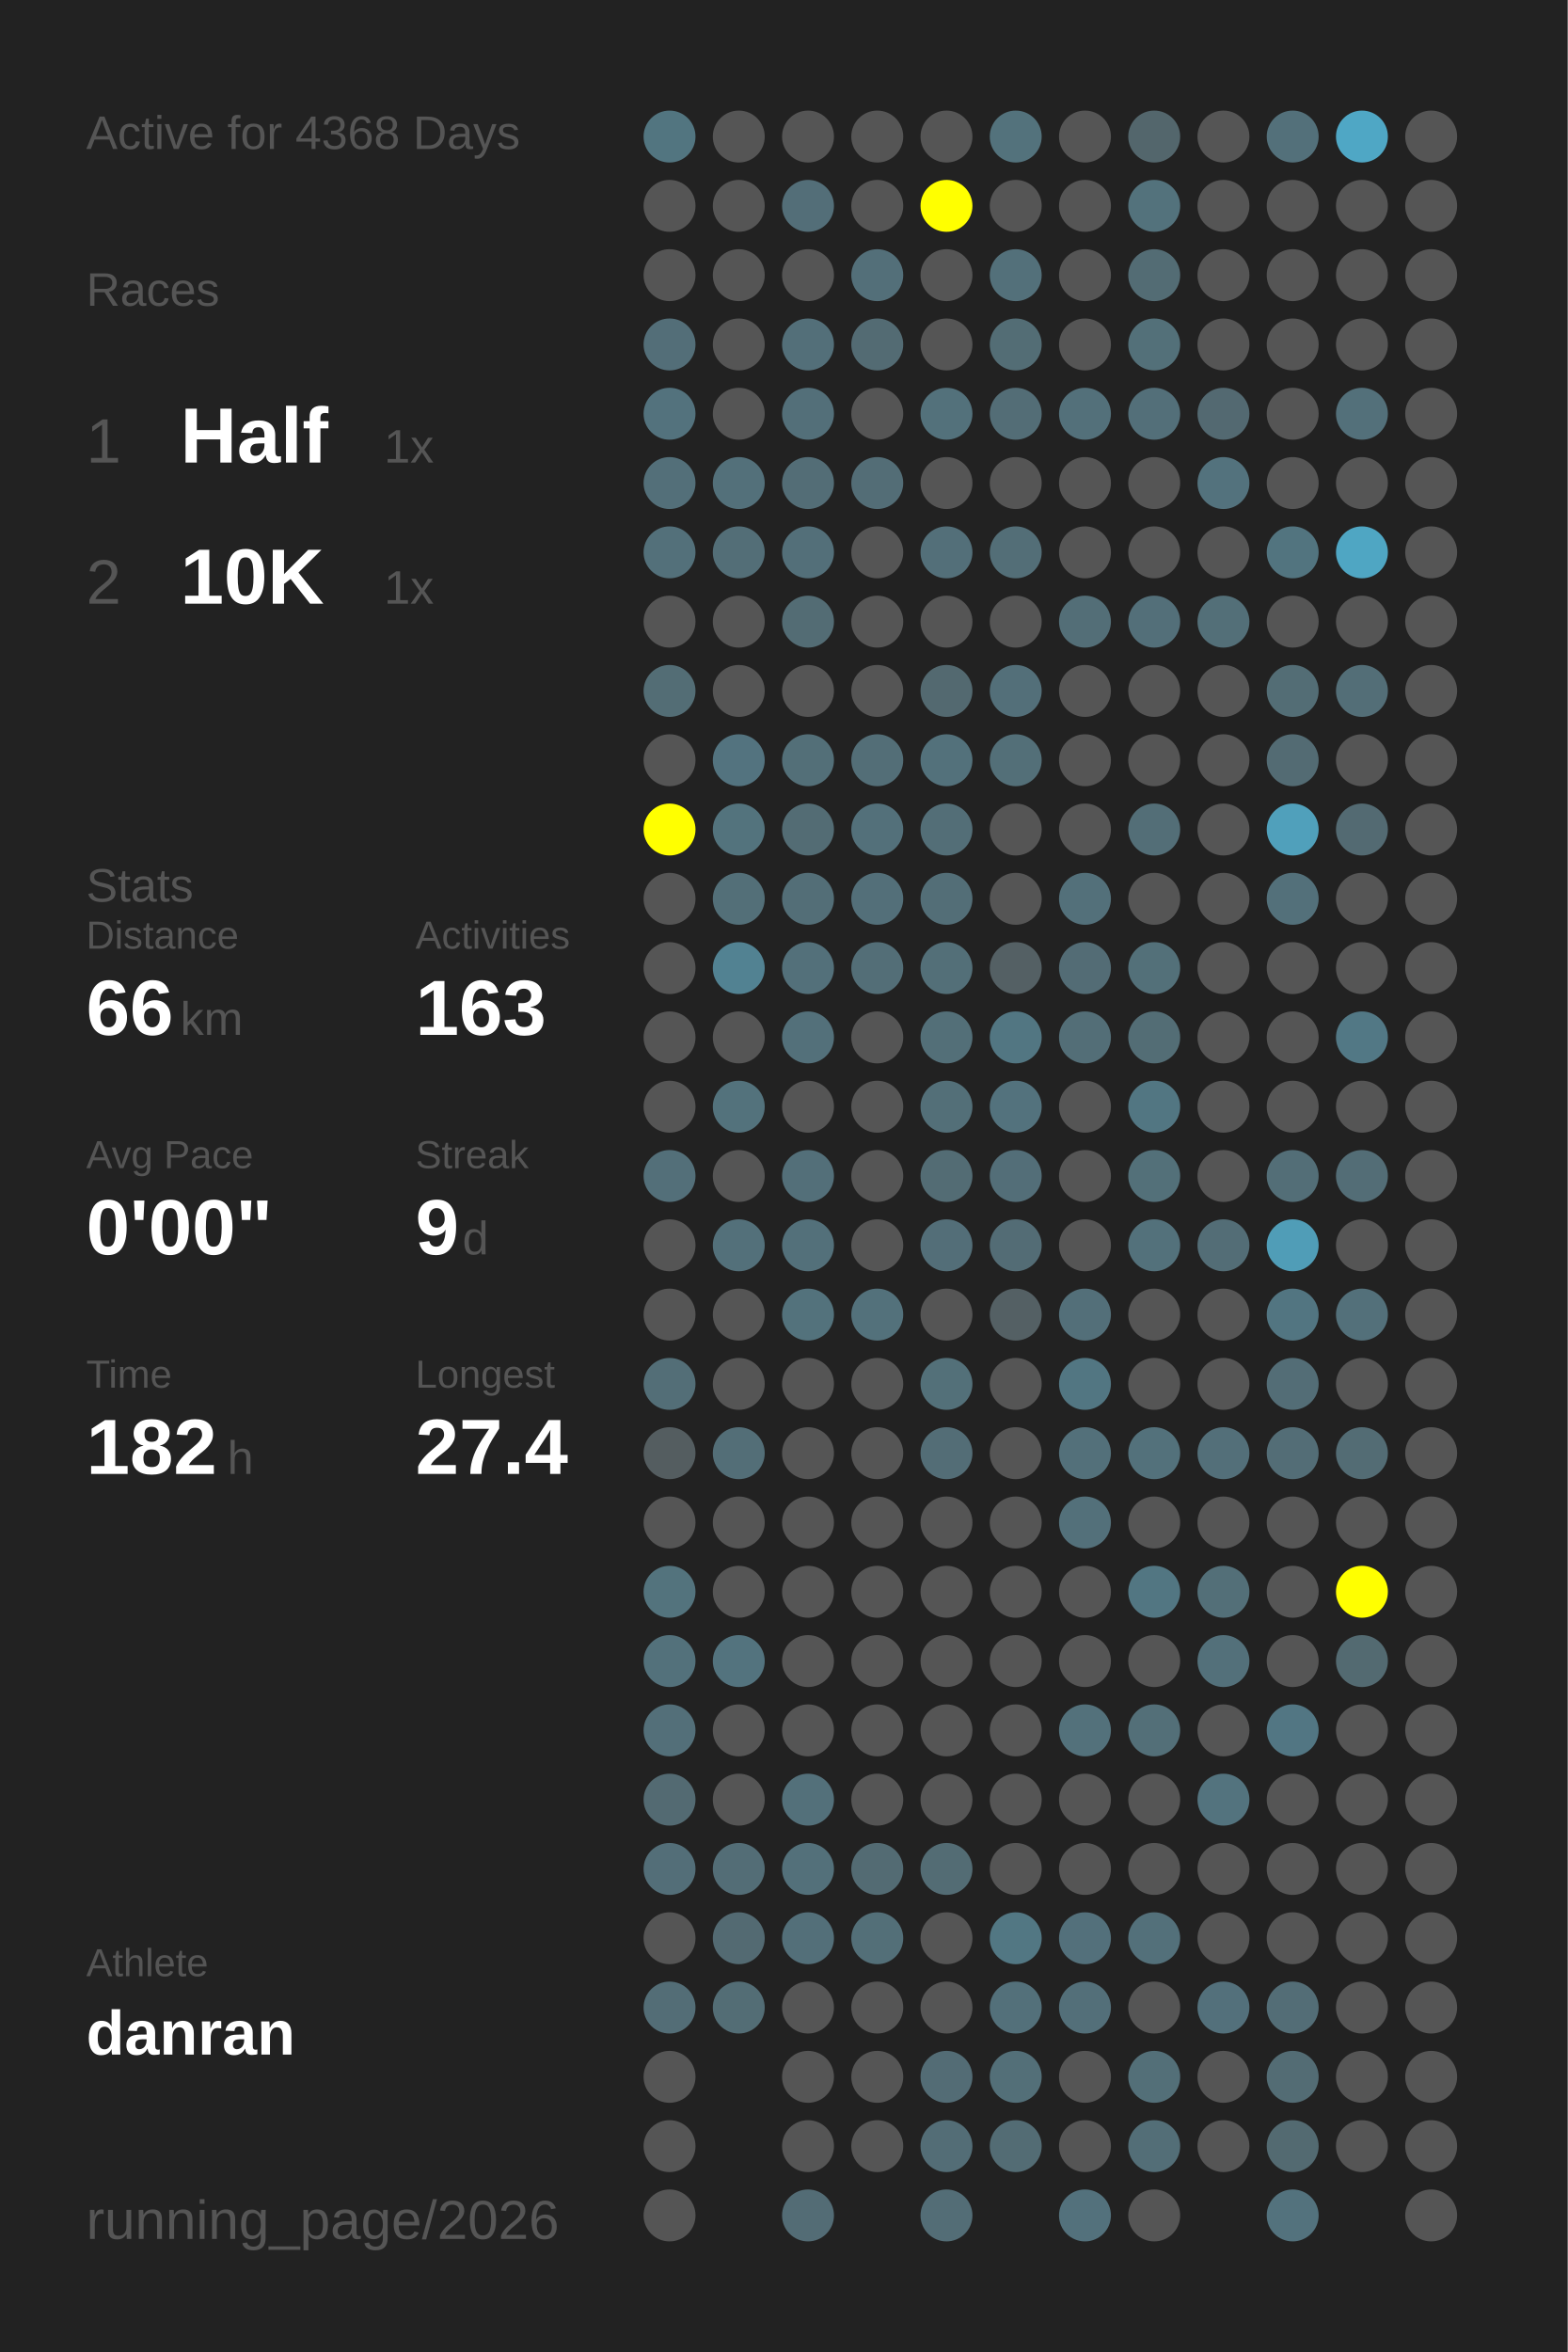
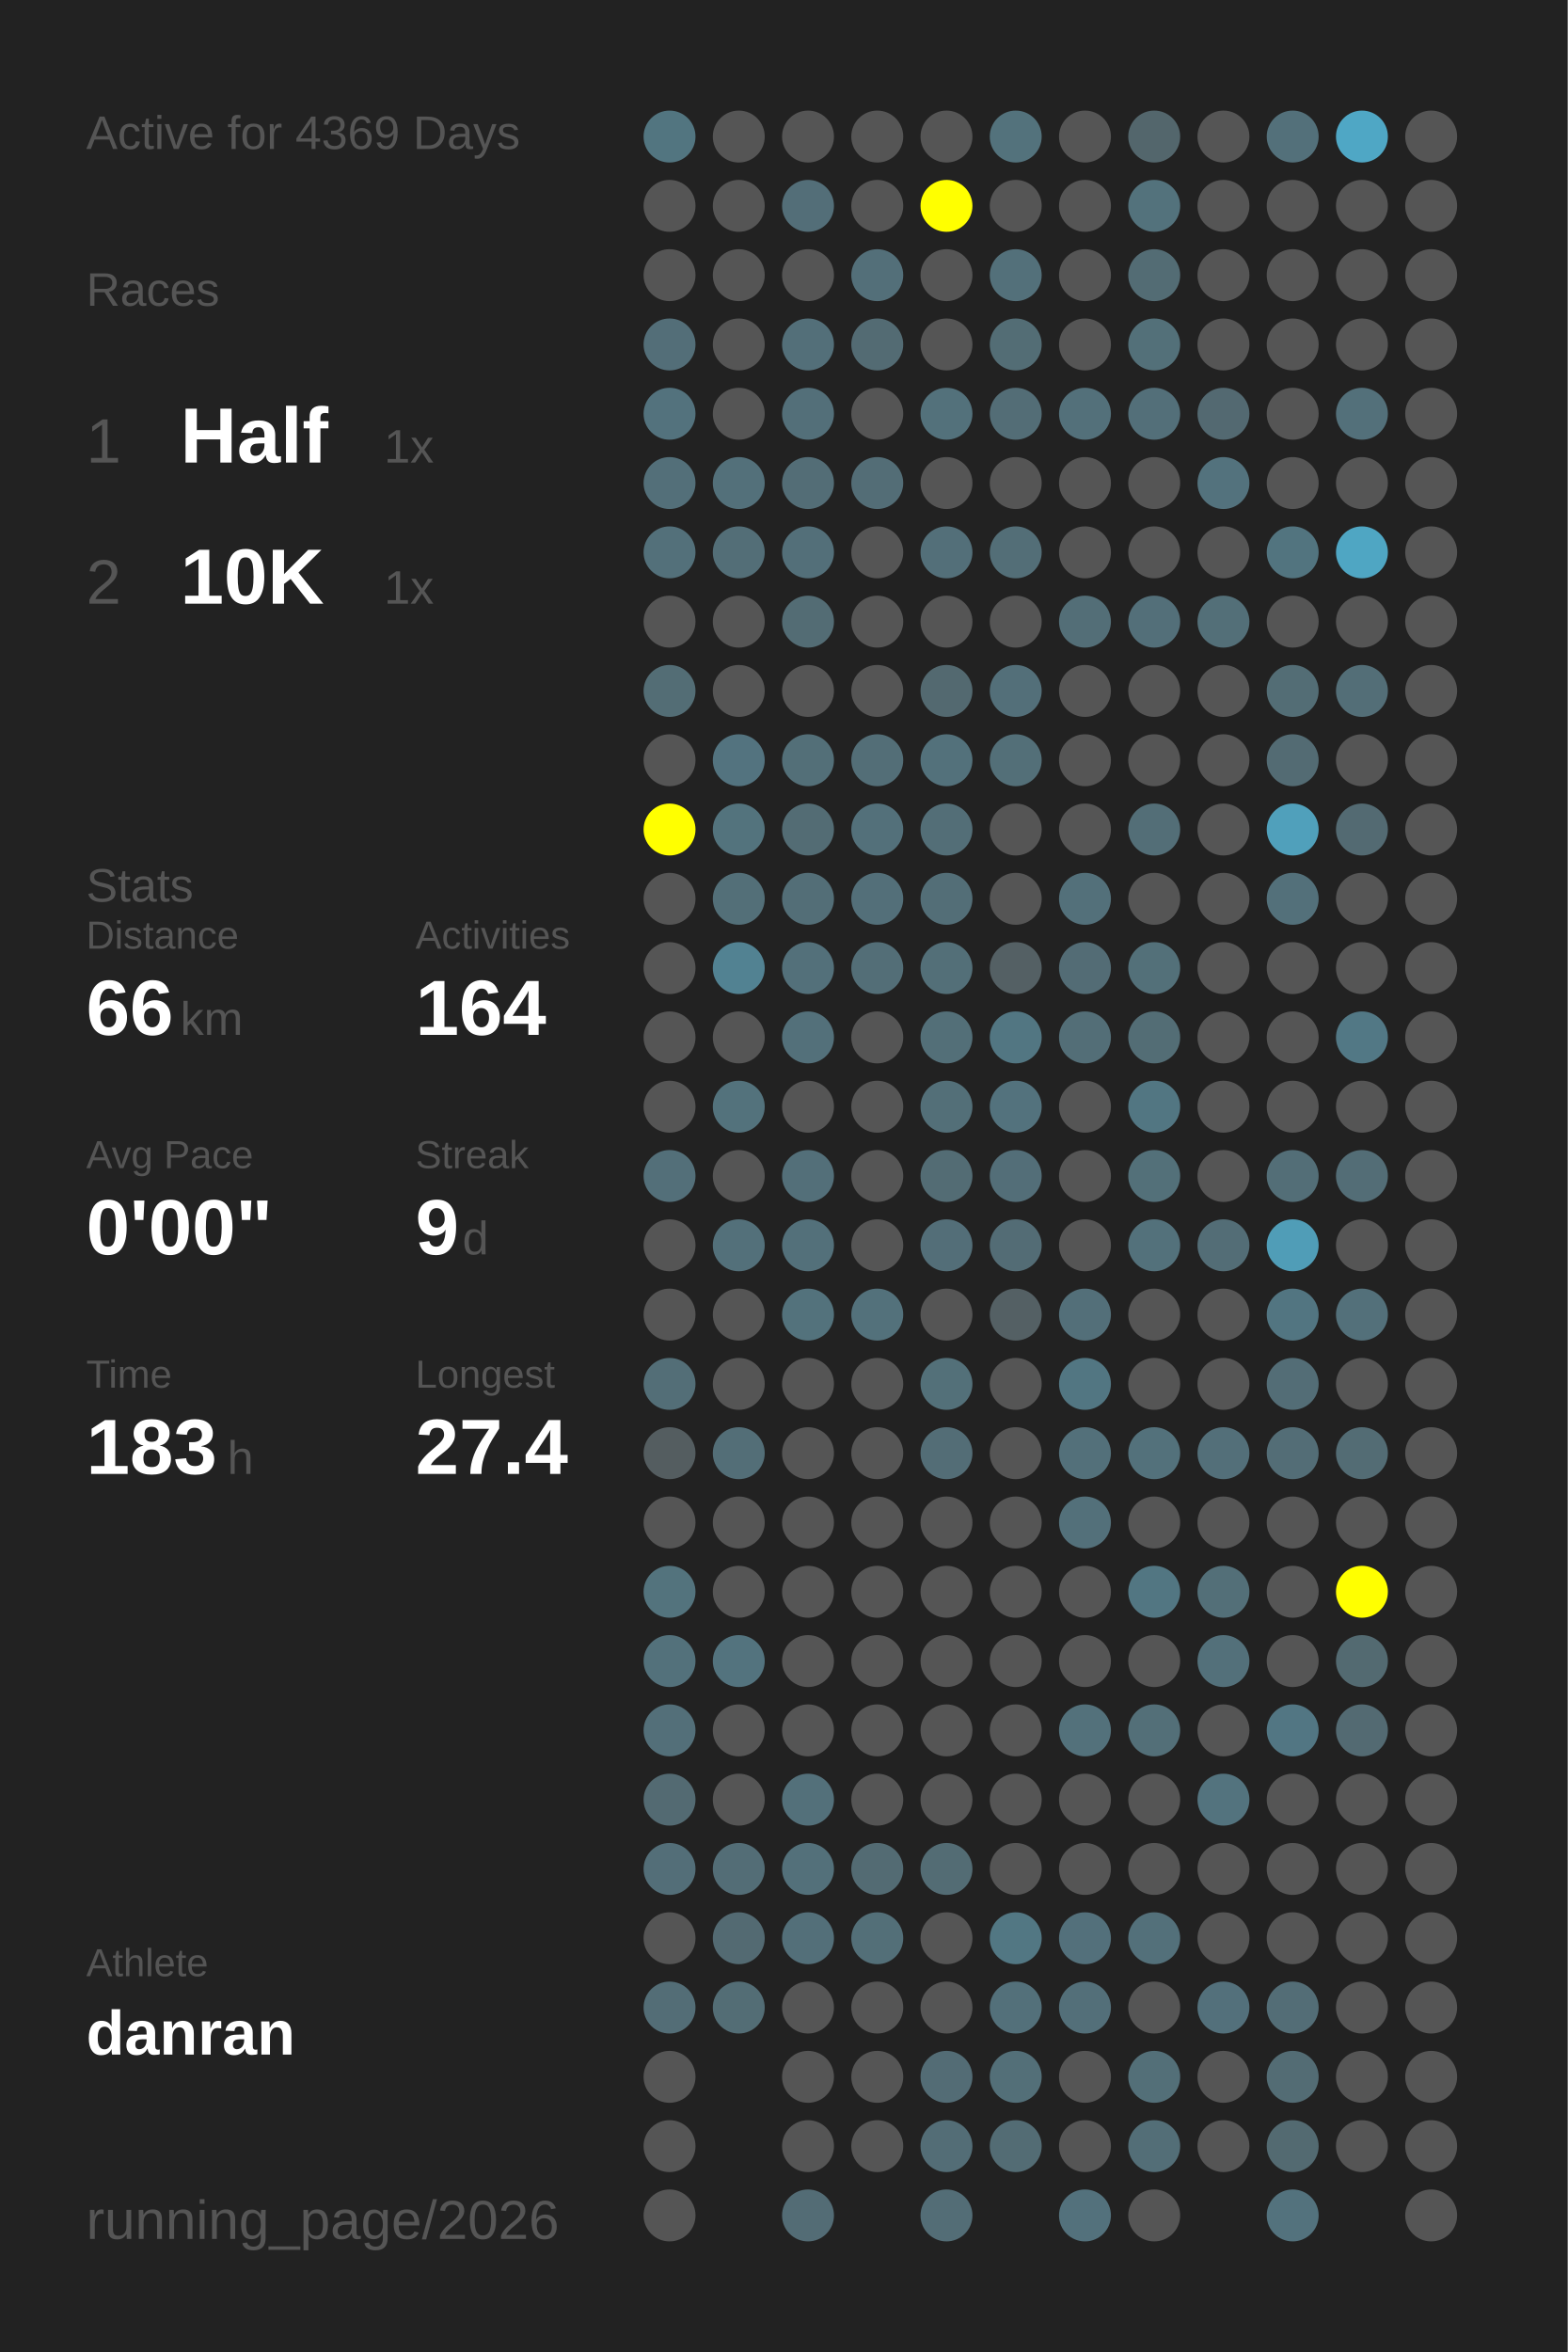
<svg xmlns="http://www.w3.org/2000/svg" baseProfile="full" height="300mm" version="1.1" viewBox="0,0,200,300" width="200mm">
  <defs />
  <rect fill="#222222" height="300" width="200" x="0" y="0" />
-   <text fill="#555555" style="font-size:6px; font-family:Arial;" x="11" y="19">Active for 4368 Days</text>
+   <text fill="#555555" style="font-size:6px; font-family:Arial;" x="11" y="19">Active for 4369 Days</text>
  <text fill="#555555" style="font-size:6px; font-family:Arial;" x="11" y="39">Races</text>
  <text fill="#555555" style="font-size:8px; font-family:Arial;" x="11" y="59">1</text>
  <text fill="#FFFFFF" style="font-size:10px; font-family:Arial; font-weight:bold;" x="23" y="59">Half</text>
  <text fill="#555555" style="font-size:6px; font-family:Arial;" x="49" y="59">1x</text>
  <text fill="#555555" style="font-size:8px; font-family:Arial;" x="11" y="77">2</text>
  <text fill="#FFFFFF" style="font-size:10px; font-family:Arial; font-weight:bold;" x="23" y="77">10K</text>
  <text fill="#555555" style="font-size:6px; font-family:Arial;" x="49" y="77">1x</text>
  <text fill="#555555" style="font-size:6px; font-family:Arial;" x="11" y="115">Stats</text>
  <text fill="#555555" style="font-size:5px; font-family:Arial;" x="11" y="121">Distance</text>
  <text fill="#FFFFFF" style="font-size:10px; font-family:Arial; font-weight:bold;" x="11" y="132">66</text>
  <text fill="#555555" style="font-size:6px; font-family:Arial;" x="23" y="132">km</text>
  <text fill="#555555" style="font-size:5px; font-family:Arial;" x="53" y="121">Activities</text>
-   <text fill="#FFFFFF" style="font-size:10px; font-family:Arial; font-weight:bold;" x="53" y="132">163</text>
+   <text fill="#FFFFFF" style="font-size:10px; font-family:Arial; font-weight:bold;" x="53" y="132">164</text>
  <text fill="#555555" style="font-size:5px; font-family:Arial;" x="11" y="149">Avg Pace</text>
  <text fill="#FFFFFF" style="font-size:10px; font-family:Arial; font-weight:bold;" x="11" y="160">0'00"</text>
  <text fill="#555555" style="font-size:5px; font-family:Arial;" x="53" y="149">Streak</text>
  <text fill="#FFFFFF" style="font-size:10px; font-family:Arial; font-weight:bold;" x="53" y="160">9</text>
  <text fill="#555555" style="font-size:6px; font-family:Arial;" x="59" y="160">d</text>
  <text fill="#555555" style="font-size:5px; font-family:Arial;" x="11" y="177">Time</text>
-   <text fill="#FFFFFF" style="font-size:10px; font-family:Arial; font-weight:bold;" x="11" y="188">182</text>
+   <text fill="#FFFFFF" style="font-size:10px; font-family:Arial; font-weight:bold;" x="11" y="188">183</text>
  <text fill="#555555" style="font-size:6px; font-family:Arial;" x="29" y="188">h</text>
  <text fill="#555555" style="font-size:5px; font-family:Arial;" x="53" y="177">Longest</text>
  <text fill="#FFFFFF" style="font-size:10px; font-family:Arial; font-weight:bold;" x="53" y="188">27.4</text>
  <text fill="#555555" style="font-size:5px; font-family:Arial;" x="11" y="252.065">Athlete</text>
  <text fill="#FFFFFF" style="font-size:8px; font-family:Arial; font-weight:bold;" x="11" y="262.065">danran</text>
  <text fill="#555555" style="font-size:7px; font-family:Arial;" x="11" y="285.581">running_page/2026</text>
  <circle cx="85.417" cy="17.419" fill="#527580" r="3.312" />
  <circle cx="85.417" cy="26.258" fill="#555555" r="3.312" />
  <circle cx="85.417" cy="35.097" fill="#555555" r="3.312" />
  <circle cx="85.417" cy="43.935" fill="#536e78" r="3.312" />
  <circle cx="85.417" cy="52.774" fill="#53727d" r="3.312" />
  <circle cx="85.417" cy="61.613" fill="#536f79" r="3.312" />
  <circle cx="85.417" cy="70.452" fill="#53707a" r="3.312" />
  <circle cx="85.417" cy="79.29" fill="#555555" r="3.312" />
  <circle cx="85.417" cy="88.129" fill="#536d75" r="3.312" />
  <circle cx="85.417" cy="96.968" fill="#555555" r="3.312" />
  <circle cx="85.417" cy="105.806" fill="#FFFF00" r="3.312" />
  <circle cx="85.417" cy="114.645" fill="#555555" r="3.312" />
  <circle cx="85.417" cy="123.484" fill="#555555" r="3.312" />
  <circle cx="85.417" cy="132.323" fill="#555555" r="3.312" />
  <circle cx="85.417" cy="141.161" fill="#555555" r="3.312" />
  <circle cx="85.417" cy="150" fill="#536f79" r="3.312" />
  <circle cx="85.417" cy="158.839" fill="#555555" r="3.312" />
  <circle cx="85.417" cy="167.677" fill="#555555" r="3.312" />
  <circle cx="85.417" cy="176.516" fill="#536e77" r="3.312" />
  <circle cx="85.417" cy="185.355" fill="#545d60" r="3.312" />
  <circle cx="85.417" cy="194.194" fill="#555555" r="3.312" />
  <circle cx="85.417" cy="203.032" fill="#53737d" r="3.312" />
  <circle cx="85.417" cy="211.871" fill="#53717b" r="3.312" />
  <circle cx="85.417" cy="220.71" fill="#536f79" r="3.312" />
  <circle cx="85.417" cy="229.548" fill="#536a72" r="3.312" />
  <circle cx="85.417" cy="238.387" fill="#536e78" r="3.312" />
  <circle cx="85.417" cy="247.226" fill="#555555" r="3.312" />
  <circle cx="85.417" cy="256.065" fill="#536d76" r="3.312" />
  <circle cx="85.417" cy="264.903" fill="#555555" r="3.312" />
  <circle cx="85.417" cy="273.742" fill="#555555" r="3.312" />
  <circle cx="85.417" cy="282.581" fill="#555555" r="3.312" />
  <circle cx="94.25" cy="17.419" fill="#555555" r="3.312" />
  <circle cx="94.25" cy="26.258" fill="#555555" r="3.312" />
  <circle cx="94.25" cy="35.097" fill="#555555" r="3.312" />
  <circle cx="94.25" cy="43.935" fill="#555555" r="3.312" />
  <circle cx="94.25" cy="52.774" fill="#555555" r="3.312" />
  <circle cx="94.25" cy="61.613" fill="#53707a" r="3.312" />
  <circle cx="94.25" cy="70.452" fill="#536e77" r="3.312" />
  <circle cx="94.25" cy="79.29" fill="#555555" r="3.312" />
  <circle cx="94.25" cy="88.129" fill="#555555" r="3.312" />
  <circle cx="94.25" cy="96.968" fill="#53737f" r="3.312" />
  <circle cx="94.25" cy="105.806" fill="#53737d" r="3.312" />
  <circle cx="94.25" cy="114.645" fill="#536f78" r="3.312" />
  <circle cx="94.25" cy="123.484" fill="#528292" r="3.312" />
  <circle cx="94.25" cy="132.323" fill="#555555" r="3.312" />
  <circle cx="94.25" cy="141.161" fill="#53727c" r="3.312" />
  <circle cx="94.25" cy="150" fill="#555555" r="3.312" />
  <circle cx="94.25" cy="158.839" fill="#53707a" r="3.312" />
  <circle cx="94.25" cy="167.677" fill="#555555" r="3.312" />
  <circle cx="94.25" cy="176.516" fill="#555555" r="3.312" />
  <circle cx="94.25" cy="185.355" fill="#536e77" r="3.312" />
  <circle cx="94.25" cy="194.194" fill="#555555" r="3.312" />
  <circle cx="94.25" cy="203.032" fill="#555555" r="3.312" />
  <circle cx="94.25" cy="211.871" fill="#53737e" r="3.312" />
  <circle cx="94.25" cy="220.71" fill="#555555" r="3.312" />
  <circle cx="94.25" cy="229.548" fill="#555555" r="3.312" />
  <circle cx="94.25" cy="238.387" fill="#536d76" r="3.312" />
  <circle cx="94.25" cy="247.226" fill="#536a72" r="3.312" />
  <circle cx="94.25" cy="256.065" fill="#536d75" r="3.312" />
  <circle cx="103.083" cy="17.419" fill="#555555" r="3.312" />
  <circle cx="103.083" cy="26.258" fill="#536e78" r="3.312" />
  <circle cx="103.083" cy="35.097" fill="#555555" r="3.312" />
  <circle cx="103.083" cy="43.935" fill="#536f79" r="3.312" />
  <circle cx="103.083" cy="52.774" fill="#536f79" r="3.312" />
  <circle cx="103.083" cy="61.613" fill="#536d76" r="3.312" />
  <circle cx="103.083" cy="70.452" fill="#536f79" r="3.312" />
  <circle cx="103.083" cy="79.29" fill="#536c74" r="3.312" />
  <circle cx="103.083" cy="88.129" fill="#555555" r="3.312" />
  <circle cx="103.083" cy="96.968" fill="#536f78" r="3.312" />
  <circle cx="103.083" cy="105.806" fill="#536c74" r="3.312" />
  <circle cx="103.083" cy="114.645" fill="#536e77" r="3.312" />
  <circle cx="103.083" cy="123.484" fill="#53707a" r="3.312" />
  <circle cx="103.083" cy="132.323" fill="#53707a" r="3.312" />
  <circle cx="103.083" cy="141.161" fill="#555555" r="3.312" />
  <circle cx="103.083" cy="150" fill="#536f79" r="3.312" />
  <circle cx="103.083" cy="158.839" fill="#53707a" r="3.312" />
  <circle cx="103.083" cy="167.677" fill="#53727c" r="3.312" />
  <circle cx="103.083" cy="176.516" fill="#555555" r="3.312" />
  <circle cx="103.083" cy="185.355" fill="#555555" r="3.312" />
  <circle cx="103.083" cy="194.194" fill="#555555" r="3.312" />
  <circle cx="103.083" cy="203.032" fill="#555555" r="3.312" />
  <circle cx="103.083" cy="211.871" fill="#555555" r="3.312" />
  <circle cx="103.083" cy="220.71" fill="#555555" r="3.312" />
  <circle cx="103.083" cy="229.548" fill="#53707a" r="3.312" />
  <circle cx="103.083" cy="238.387" fill="#53707a" r="3.312" />
  <circle cx="103.083" cy="247.226" fill="#536f79" r="3.312" />
  <circle cx="103.083" cy="256.065" fill="#555555" r="3.312" />
  <circle cx="103.083" cy="264.903" fill="#555555" r="3.312" />
  <circle cx="103.083" cy="273.742" fill="#555555" r="3.312" />
  <circle cx="103.083" cy="282.581" fill="#536c75" r="3.312" />
  <circle cx="111.917" cy="17.419" fill="#555555" r="3.312" />
  <circle cx="111.917" cy="26.258" fill="#555555" r="3.312" />
  <circle cx="111.917" cy="35.097" fill="#536f79" r="3.312" />
  <circle cx="111.917" cy="43.935" fill="#536b73" r="3.312" />
  <circle cx="111.917" cy="52.774" fill="#555555" r="3.312" />
  <circle cx="111.917" cy="61.613" fill="#536d76" r="3.312" />
  <circle cx="111.917" cy="70.452" fill="#555555" r="3.312" />
  <circle cx="111.917" cy="79.29" fill="#555555" r="3.312" />
  <circle cx="111.917" cy="88.129" fill="#555555" r="3.312" />
  <circle cx="111.917" cy="96.968" fill="#536e77" r="3.312" />
  <circle cx="111.917" cy="105.806" fill="#53707a" r="3.312" />
  <circle cx="111.917" cy="114.645" fill="#536f79" r="3.312" />
  <circle cx="111.917" cy="123.484" fill="#536e77" r="3.312" />
  <circle cx="111.917" cy="132.323" fill="#555555" r="3.312" />
  <circle cx="111.917" cy="141.161" fill="#555555" r="3.312" />
  <circle cx="111.917" cy="150" fill="#555555" r="3.312" />
  <circle cx="111.917" cy="158.839" fill="#555555" r="3.312" />
  <circle cx="111.917" cy="167.677" fill="#53717b" r="3.312" />
  <circle cx="111.917" cy="176.516" fill="#555555" r="3.312" />
  <circle cx="111.917" cy="185.355" fill="#555555" r="3.312" />
  <circle cx="111.917" cy="194.194" fill="#555555" r="3.312" />
  <circle cx="111.917" cy="203.032" fill="#555555" r="3.312" />
  <circle cx="111.917" cy="211.871" fill="#555555" r="3.312" />
  <circle cx="111.917" cy="220.71" fill="#555555" r="3.312" />
  <circle cx="111.917" cy="229.548" fill="#555555" r="3.312" />
  <circle cx="111.917" cy="238.387" fill="#536b73" r="3.312" />
  <circle cx="111.917" cy="247.226" fill="#536f78" r="3.312" />
  <circle cx="111.917" cy="256.065" fill="#555555" r="3.312" />
  <circle cx="111.917" cy="264.903" fill="#555555" r="3.312" />
  <circle cx="111.917" cy="273.742" fill="#555555" r="3.312" />
  <circle cx="120.75" cy="17.419" fill="#555555" r="3.312" />
  <circle cx="120.75" cy="26.258" fill="#FFFF00" r="3.312" />
  <circle cx="120.75" cy="35.097" fill="#555555" r="3.312" />
  <circle cx="120.75" cy="43.935" fill="#555555" r="3.312" />
  <circle cx="120.75" cy="52.774" fill="#53717b" r="3.312" />
  <circle cx="120.75" cy="61.613" fill="#555555" r="3.312" />
  <circle cx="120.75" cy="70.452" fill="#536f79" r="3.312" />
  <circle cx="120.75" cy="79.29" fill="#555555" r="3.312" />
  <circle cx="120.75" cy="88.129" fill="#536970" r="3.312" />
  <circle cx="120.75" cy="96.968" fill="#53717b" r="3.312" />
  <circle cx="120.75" cy="105.806" fill="#536e77" r="3.312" />
  <circle cx="120.75" cy="114.645" fill="#536e77" r="3.312" />
  <circle cx="120.75" cy="123.484" fill="#536f78" r="3.312" />
  <circle cx="120.75" cy="132.323" fill="#536f78" r="3.312" />
  <circle cx="120.75" cy="141.161" fill="#536f78" r="3.312" />
  <circle cx="120.75" cy="150" fill="#536c74" r="3.312" />
  <circle cx="120.75" cy="158.839" fill="#536e78" r="3.312" />
  <circle cx="120.75" cy="167.677" fill="#555555" r="3.312" />
  <circle cx="120.75" cy="176.516" fill="#537079" r="3.312" />
  <circle cx="120.75" cy="185.355" fill="#536d76" r="3.312" />
  <circle cx="120.75" cy="194.194" fill="#555555" r="3.312" />
  <circle cx="120.75" cy="203.032" fill="#555555" r="3.312" />
  <circle cx="120.75" cy="211.871" fill="#555555" r="3.312" />
  <circle cx="120.75" cy="220.71" fill="#555555" r="3.312" />
  <circle cx="120.75" cy="229.548" fill="#555555" r="3.312" />
  <circle cx="120.75" cy="238.387" fill="#536c74" r="3.312" />
  <circle cx="120.75" cy="247.226" fill="#555555" r="3.312" />
  <circle cx="120.75" cy="256.065" fill="#555555" r="3.312" />
  <circle cx="120.75" cy="264.903" fill="#536c75" r="3.312" />
  <circle cx="120.75" cy="273.742" fill="#536d76" r="3.312" />
  <circle cx="120.75" cy="282.581" fill="#536d76" r="3.312" />
  <circle cx="129.583" cy="17.419" fill="#53727c" r="3.312" />
  <circle cx="129.583" cy="26.258" fill="#555555" r="3.312" />
  <circle cx="129.583" cy="35.097" fill="#53707a" r="3.312" />
  <circle cx="129.583" cy="43.935" fill="#536d75" r="3.312" />
  <circle cx="129.583" cy="52.774" fill="#536d76" r="3.312" />
  <circle cx="129.583" cy="61.613" fill="#555555" r="3.312" />
  <circle cx="129.583" cy="70.452" fill="#536e77" r="3.312" />
  <circle cx="129.583" cy="79.29" fill="#555555" r="3.312" />
  <circle cx="129.583" cy="88.129" fill="#536f79" r="3.312" />
  <circle cx="129.583" cy="96.968" fill="#536f78" r="3.312" />
  <circle cx="129.583" cy="105.806" fill="#555555" r="3.312" />
  <circle cx="129.583" cy="114.645" fill="#555555" r="3.312" />
  <circle cx="129.583" cy="123.484" fill="#546064" r="3.312" />
  <circle cx="129.583" cy="132.323" fill="#527682" r="3.312" />
  <circle cx="129.583" cy="141.161" fill="#53727d" r="3.312" />
  <circle cx="129.583" cy="150" fill="#536e78" r="3.312" />
  <circle cx="129.583" cy="158.839" fill="#536c75" r="3.312" />
  <circle cx="129.583" cy="167.677" fill="#546064" r="3.312" />
  <circle cx="129.583" cy="176.516" fill="#555555" r="3.312" />
  <circle cx="129.583" cy="185.355" fill="#555555" r="3.312" />
  <circle cx="129.583" cy="194.194" fill="#555555" r="3.312" />
  <circle cx="129.583" cy="203.032" fill="#555555" r="3.312" />
  <circle cx="129.583" cy="211.871" fill="#555555" r="3.312" />
  <circle cx="129.583" cy="220.71" fill="#555555" r="3.312" />
  <circle cx="129.583" cy="229.548" fill="#555555" r="3.312" />
  <circle cx="129.583" cy="238.387" fill="#555555" r="3.312" />
  <circle cx="129.583" cy="247.226" fill="#527783" r="3.312" />
  <circle cx="129.583" cy="256.065" fill="#53707a" r="3.312" />
  <circle cx="129.583" cy="264.903" fill="#536f78" r="3.312" />
  <circle cx="129.583" cy="273.742" fill="#536c74" r="3.312" />
  <circle cx="138.417" cy="17.419" fill="#555555" r="3.312" />
  <circle cx="138.417" cy="26.258" fill="#555555" r="3.312" />
  <circle cx="138.417" cy="35.097" fill="#555555" r="3.312" />
  <circle cx="138.417" cy="43.935" fill="#555555" r="3.312" />
  <circle cx="138.417" cy="52.774" fill="#53707a" r="3.312" />
  <circle cx="138.417" cy="61.613" fill="#555555" r="3.312" />
  <circle cx="138.417" cy="70.452" fill="#555555" r="3.312" />
  <circle cx="138.417" cy="79.29" fill="#536e77" r="3.312" />
  <circle cx="138.417" cy="88.129" fill="#555555" r="3.312" />
  <circle cx="138.417" cy="96.968" fill="#555555" r="3.312" />
  <circle cx="138.417" cy="105.806" fill="#555555" r="3.312" />
  <circle cx="138.417" cy="114.645" fill="#53707a" r="3.312" />
  <circle cx="138.417" cy="123.484" fill="#536c75" r="3.312" />
  <circle cx="138.417" cy="132.323" fill="#536e77" r="3.312" />
  <circle cx="138.417" cy="141.161" fill="#555555" r="3.312" />
  <circle cx="138.417" cy="150" fill="#555555" r="3.312" />
  <circle cx="138.417" cy="158.839" fill="#555555" r="3.312" />
  <circle cx="138.417" cy="167.677" fill="#536f79" r="3.312" />
  <circle cx="138.417" cy="176.516" fill="#527682" r="3.312" />
  <circle cx="138.417" cy="185.355" fill="#53707a" r="3.312" />
  <circle cx="138.417" cy="194.194" fill="#53707a" r="3.312" />
  <circle cx="138.417" cy="203.032" fill="#555555" r="3.312" />
  <circle cx="138.417" cy="211.871" fill="#555555" r="3.312" />
  <circle cx="138.417" cy="220.71" fill="#53717b" r="3.312" />
  <circle cx="138.417" cy="229.548" fill="#555555" r="3.312" />
  <circle cx="138.417" cy="238.387" fill="#555555" r="3.312" />
  <circle cx="138.417" cy="247.226" fill="#53707b" r="3.312" />
  <circle cx="138.417" cy="256.065" fill="#536f79" r="3.312" />
  <circle cx="138.417" cy="264.903" fill="#555555" r="3.312" />
  <circle cx="138.417" cy="273.742" fill="#555555" r="3.312" />
  <circle cx="138.417" cy="282.581" fill="#53717c" r="3.312" />
  <circle cx="147.25" cy="17.419" fill="#53666c" r="3.312" />
  <circle cx="147.25" cy="26.258" fill="#53727c" r="3.312" />
  <circle cx="147.25" cy="35.097" fill="#536c74" r="3.312" />
  <circle cx="147.25" cy="43.935" fill="#537079" r="3.312" />
  <circle cx="147.25" cy="52.774" fill="#536f79" r="3.312" />
  <circle cx="147.25" cy="61.613" fill="#555555" r="3.312" />
  <circle cx="147.25" cy="70.452" fill="#555555" r="3.312" />
  <circle cx="147.25" cy="79.29" fill="#536f79" r="3.312" />
  <circle cx="147.25" cy="88.129" fill="#555555" r="3.312" />
  <circle cx="147.25" cy="96.968" fill="#555555" r="3.312" />
  <circle cx="147.25" cy="105.806" fill="#536e77" r="3.312" />
  <circle cx="147.25" cy="114.645" fill="#555555" r="3.312" />
  <circle cx="147.25" cy="123.484" fill="#537079" r="3.312" />
  <circle cx="147.25" cy="132.323" fill="#536d75" r="3.312" />
  <circle cx="147.25" cy="141.161" fill="#527682" r="3.312" />
  <circle cx="147.25" cy="150" fill="#537079" r="3.312" />
  <circle cx="147.25" cy="158.839" fill="#53717b" r="3.312" />
  <circle cx="147.25" cy="167.677" fill="#555555" r="3.312" />
  <circle cx="147.25" cy="176.516" fill="#555555" r="3.312" />
  <circle cx="147.25" cy="185.355" fill="#53717b" r="3.312" />
  <circle cx="147.25" cy="194.194" fill="#555555" r="3.312" />
  <circle cx="147.25" cy="203.032" fill="#527682" r="3.312" />
  <circle cx="147.25" cy="211.871" fill="#555555" r="3.312" />
  <circle cx="147.25" cy="220.71" fill="#536f78" r="3.312" />
  <circle cx="147.25" cy="229.548" fill="#555555" r="3.312" />
  <circle cx="147.25" cy="238.387" fill="#555555" r="3.312" />
  <circle cx="147.25" cy="247.226" fill="#53707a" r="3.312" />
  <circle cx="147.25" cy="256.065" fill="#555555" r="3.312" />
  <circle cx="147.25" cy="264.903" fill="#536f78" r="3.312" />
  <circle cx="147.25" cy="273.742" fill="#536e77" r="3.312" />
  <circle cx="147.25" cy="282.581" fill="#555555" r="3.312" />
  <circle cx="156.083" cy="17.419" fill="#555555" r="3.312" />
  <circle cx="156.083" cy="26.258" fill="#555555" r="3.312" />
  <circle cx="156.083" cy="35.097" fill="#555555" r="3.312" />
  <circle cx="156.083" cy="43.935" fill="#555555" r="3.312" />
  <circle cx="156.083" cy="52.774" fill="#536971" r="3.312" />
  <circle cx="156.083" cy="61.613" fill="#53727d" r="3.312" />
  <circle cx="156.083" cy="70.452" fill="#555555" r="3.312" />
  <circle cx="156.083" cy="79.29" fill="#536f78" r="3.312" />
  <circle cx="156.083" cy="88.129" fill="#555555" r="3.312" />
  <circle cx="156.083" cy="96.968" fill="#555555" r="3.312" />
  <circle cx="156.083" cy="105.806" fill="#555555" r="3.312" />
  <circle cx="156.083" cy="114.645" fill="#555555" r="3.312" />
  <circle cx="156.083" cy="123.484" fill="#555555" r="3.312" />
  <circle cx="156.083" cy="132.323" fill="#555555" r="3.312" />
  <circle cx="156.083" cy="141.161" fill="#555555" r="3.312" />
  <circle cx="156.083" cy="150" fill="#555555" r="3.312" />
  <circle cx="156.083" cy="158.839" fill="#536d76" r="3.312" />
  <circle cx="156.083" cy="167.677" fill="#555555" r="3.312" />
  <circle cx="156.083" cy="176.516" fill="#555555" r="3.312" />
  <circle cx="156.083" cy="185.355" fill="#536f79" r="3.312" />
  <circle cx="156.083" cy="194.194" fill="#555555" r="3.312" />
  <circle cx="156.083" cy="203.032" fill="#536f78" r="3.312" />
  <circle cx="156.083" cy="211.871" fill="#53707a" r="3.312" />
  <circle cx="156.083" cy="220.71" fill="#555555" r="3.312" />
  <circle cx="156.083" cy="229.548" fill="#53737e" r="3.312" />
  <circle cx="156.083" cy="238.387" fill="#555555" r="3.312" />
  <circle cx="156.083" cy="247.226" fill="#555555" r="3.312" />
  <circle cx="156.083" cy="256.065" fill="#53707b" r="3.312" />
  <circle cx="156.083" cy="264.903" fill="#555555" r="3.312" />
  <circle cx="156.083" cy="273.742" fill="#555555" r="3.312" />
  <circle cx="164.917" cy="17.419" fill="#53707a" r="3.312" />
  <circle cx="164.917" cy="26.258" fill="#555555" r="3.312" />
  <circle cx="164.917" cy="35.097" fill="#555555" r="3.312" />
  <circle cx="164.917" cy="43.935" fill="#555555" r="3.312" />
  <circle cx="164.917" cy="52.774" fill="#555555" r="3.312" />
  <circle cx="164.917" cy="61.613" fill="#555555" r="3.312" />
  <circle cx="164.917" cy="70.452" fill="#52747f" r="3.312" />
  <circle cx="164.917" cy="79.29" fill="#555555" r="3.312" />
  <circle cx="164.917" cy="88.129" fill="#536d75" r="3.312" />
  <circle cx="164.917" cy="96.968" fill="#536b73" r="3.312" />
  <circle cx="164.917" cy="105.806" fill="#50a0bb" r="3.312" />
  <circle cx="164.917" cy="114.645" fill="#53707a" r="3.312" />
  <circle cx="164.917" cy="123.484" fill="#555555" r="3.312" />
  <circle cx="164.917" cy="132.323" fill="#555555" r="3.312" />
  <circle cx="164.917" cy="141.161" fill="#555555" r="3.312" />
  <circle cx="164.917" cy="150" fill="#536e77" r="3.312" />
  <circle cx="164.917" cy="158.839" fill="#509db7" r="3.312" />
  <circle cx="164.917" cy="167.677" fill="#527581" r="3.312" />
  <circle cx="164.917" cy="176.516" fill="#536d76" r="3.312" />
  <circle cx="164.917" cy="185.355" fill="#536d76" r="3.312" />
  <circle cx="164.917" cy="194.194" fill="#555555" r="3.312" />
  <circle cx="164.917" cy="203.032" fill="#555555" r="3.312" />
  <circle cx="164.917" cy="211.871" fill="#555555" r="3.312" />
  <circle cx="164.917" cy="220.71" fill="#527683" r="3.312" />
  <circle cx="164.917" cy="229.548" fill="#555555" r="3.312" />
  <circle cx="164.917" cy="238.387" fill="#555555" r="3.312" />
  <circle cx="164.917" cy="247.226" fill="#555555" r="3.312" />
  <circle cx="164.917" cy="256.065" fill="#536d76" r="3.312" />
  <circle cx="164.917" cy="264.903" fill="#536c74" r="3.312" />
  <circle cx="164.917" cy="273.742" fill="#536a71" r="3.312" />
  <circle cx="164.917" cy="282.581" fill="#53727d" r="3.312" />
  <circle cx="173.75" cy="17.419" fill="#4fa7c5" r="3.312" />
  <circle cx="173.75" cy="26.258" fill="#555555" r="3.312" />
  <circle cx="173.75" cy="35.097" fill="#555555" r="3.312" />
  <circle cx="173.75" cy="43.935" fill="#555555" r="3.312" />
  <circle cx="173.75" cy="52.774" fill="#53707a" r="3.312" />
  <circle cx="173.75" cy="61.613" fill="#555555" r="3.312" />
  <circle cx="173.75" cy="70.452" fill="#4fa6c3" r="3.312" />
  <circle cx="173.75" cy="79.29" fill="#555555" r="3.312" />
  <circle cx="173.75" cy="88.129" fill="#536e77" r="3.312" />
  <circle cx="173.75" cy="96.968" fill="#555555" r="3.312" />
  <circle cx="173.75" cy="105.806" fill="#536a72" r="3.312" />
  <circle cx="173.75" cy="114.645" fill="#555555" r="3.312" />
  <circle cx="173.75" cy="123.484" fill="#555555" r="3.312" />
  <circle cx="173.75" cy="132.323" fill="#527885" r="3.312" />
  <circle cx="173.75" cy="141.161" fill="#555555" r="3.312" />
  <circle cx="173.75" cy="150" fill="#536d76" r="3.312" />
  <circle cx="173.75" cy="158.839" fill="#555555" r="3.312" />
  <circle cx="173.75" cy="167.677" fill="#53707a" r="3.312" />
  <circle cx="173.75" cy="176.516" fill="#555555" r="3.312" />
  <circle cx="173.75" cy="185.355" fill="#536c74" r="3.312" />
  <circle cx="173.75" cy="194.194" fill="#555555" r="3.312" />
  <circle cx="173.75" cy="203.032" fill="#FFFF00" r="3.312" />
  <circle cx="173.75" cy="211.871" fill="#536a71" r="3.312" />
-   <circle cx="173.75" cy="220.71" fill="#555555" r="3.312" />
+   <circle cx="173.75" cy="220.71" fill="#536a72" r="3.312" />
  <circle cx="173.75" cy="229.548" fill="#555555" r="3.312" />
  <circle cx="173.75" cy="238.387" fill="#555555" r="3.312" />
  <circle cx="173.75" cy="247.226" fill="#555555" r="3.312" />
  <circle cx="173.75" cy="256.065" fill="#555555" r="3.312" />
  <circle cx="173.75" cy="264.903" fill="#555555" r="3.312" />
  <circle cx="173.75" cy="273.742" fill="#555555" r="3.312" />
  <circle cx="182.583" cy="17.419" fill="#555555" r="3.312" />
  <circle cx="182.583" cy="26.258" fill="#555555" r="3.312" />
  <circle cx="182.583" cy="35.097" fill="#555555" r="3.312" />
  <circle cx="182.583" cy="43.935" fill="#555555" r="3.312" />
  <circle cx="182.583" cy="52.774" fill="#555555" r="3.312" />
  <circle cx="182.583" cy="61.613" fill="#555555" r="3.312" />
  <circle cx="182.583" cy="70.452" fill="#555555" r="3.312" />
  <circle cx="182.583" cy="79.29" fill="#555555" r="3.312" />
  <circle cx="182.583" cy="88.129" fill="#555555" r="3.312" />
  <circle cx="182.583" cy="96.968" fill="#555555" r="3.312" />
  <circle cx="182.583" cy="105.806" fill="#555555" r="3.312" />
  <circle cx="182.583" cy="114.645" fill="#555555" r="3.312" />
  <circle cx="182.583" cy="123.484" fill="#555555" r="3.312" />
  <circle cx="182.583" cy="132.323" fill="#555555" r="3.312" />
  <circle cx="182.583" cy="141.161" fill="#555555" r="3.312" />
  <circle cx="182.583" cy="150" fill="#555555" r="3.312" />
  <circle cx="182.583" cy="158.839" fill="#555555" r="3.312" />
  <circle cx="182.583" cy="167.677" fill="#555555" r="3.312" />
  <circle cx="182.583" cy="176.516" fill="#555555" r="3.312" />
  <circle cx="182.583" cy="185.355" fill="#555555" r="3.312" />
  <circle cx="182.583" cy="194.194" fill="#555555" r="3.312" />
  <circle cx="182.583" cy="203.032" fill="#555555" r="3.312" />
  <circle cx="182.583" cy="211.871" fill="#555555" r="3.312" />
  <circle cx="182.583" cy="220.71" fill="#555555" r="3.312" />
  <circle cx="182.583" cy="229.548" fill="#555555" r="3.312" />
  <circle cx="182.583" cy="238.387" fill="#555555" r="3.312" />
  <circle cx="182.583" cy="247.226" fill="#555555" r="3.312" />
  <circle cx="182.583" cy="256.065" fill="#555555" r="3.312" />
  <circle cx="182.583" cy="264.903" fill="#555555" r="3.312" />
  <circle cx="182.583" cy="273.742" fill="#555555" r="3.312" />
  <circle cx="182.583" cy="282.581" fill="#555555" r="3.312" />
</svg>
